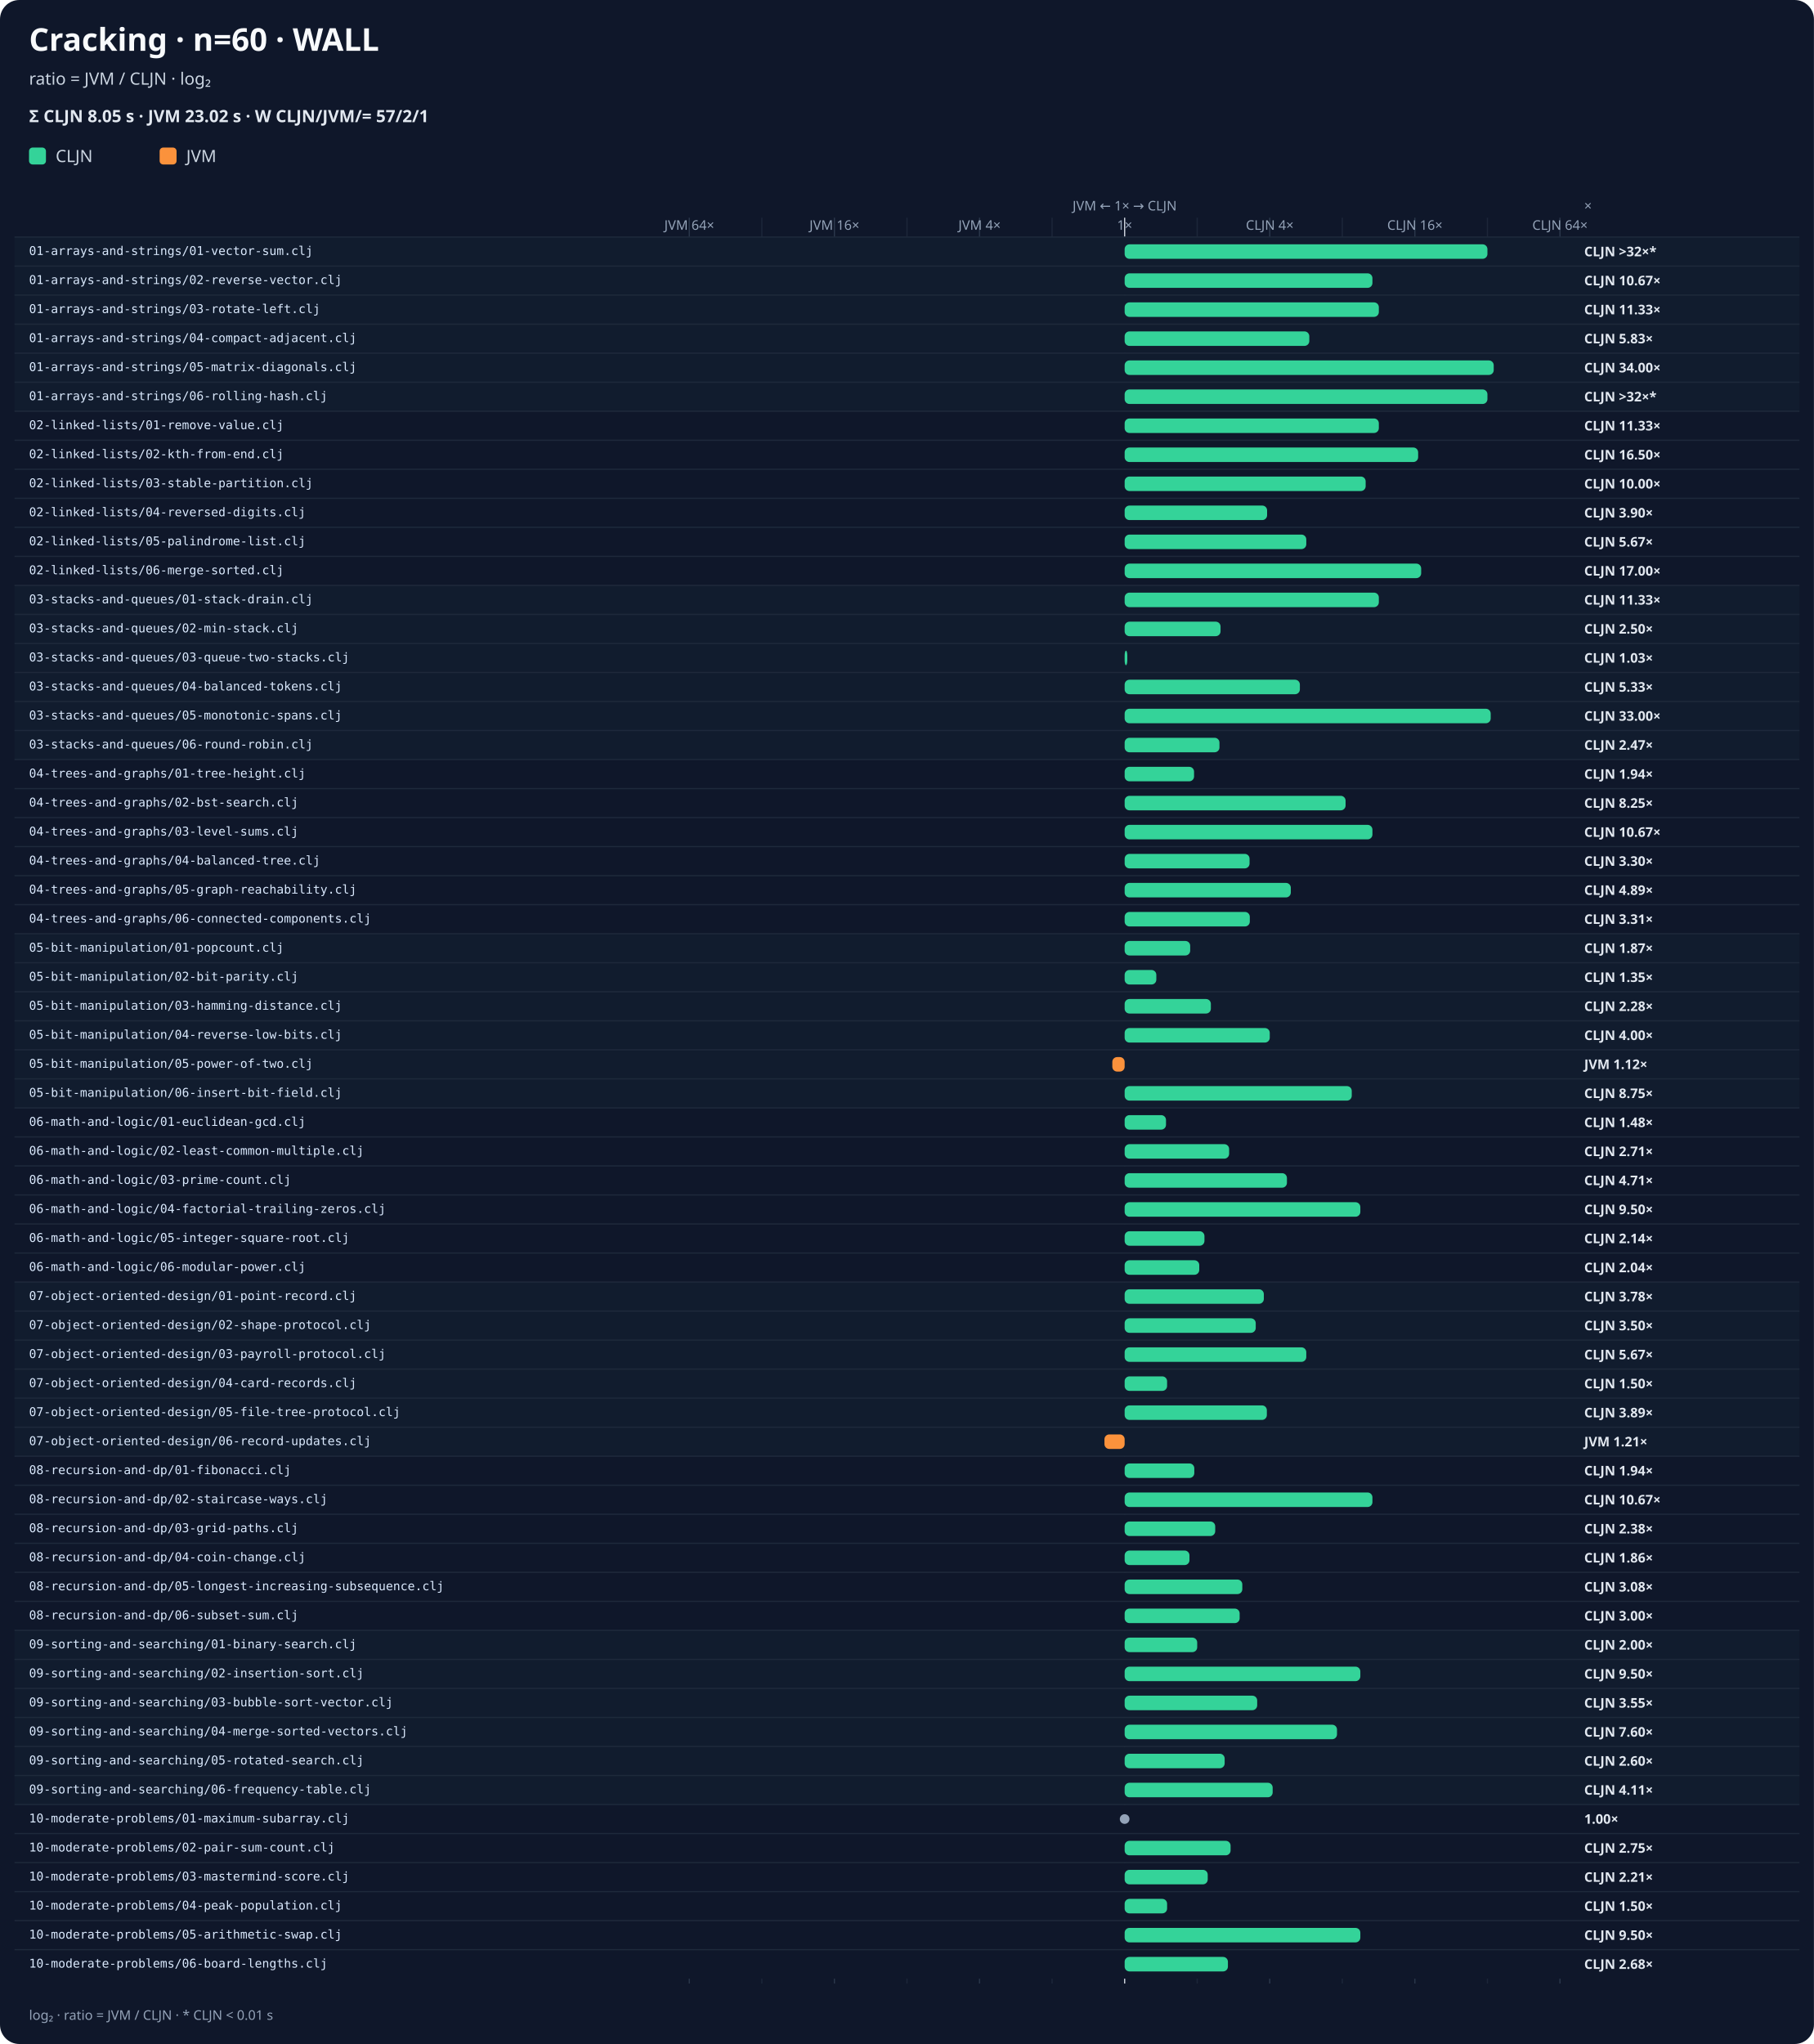
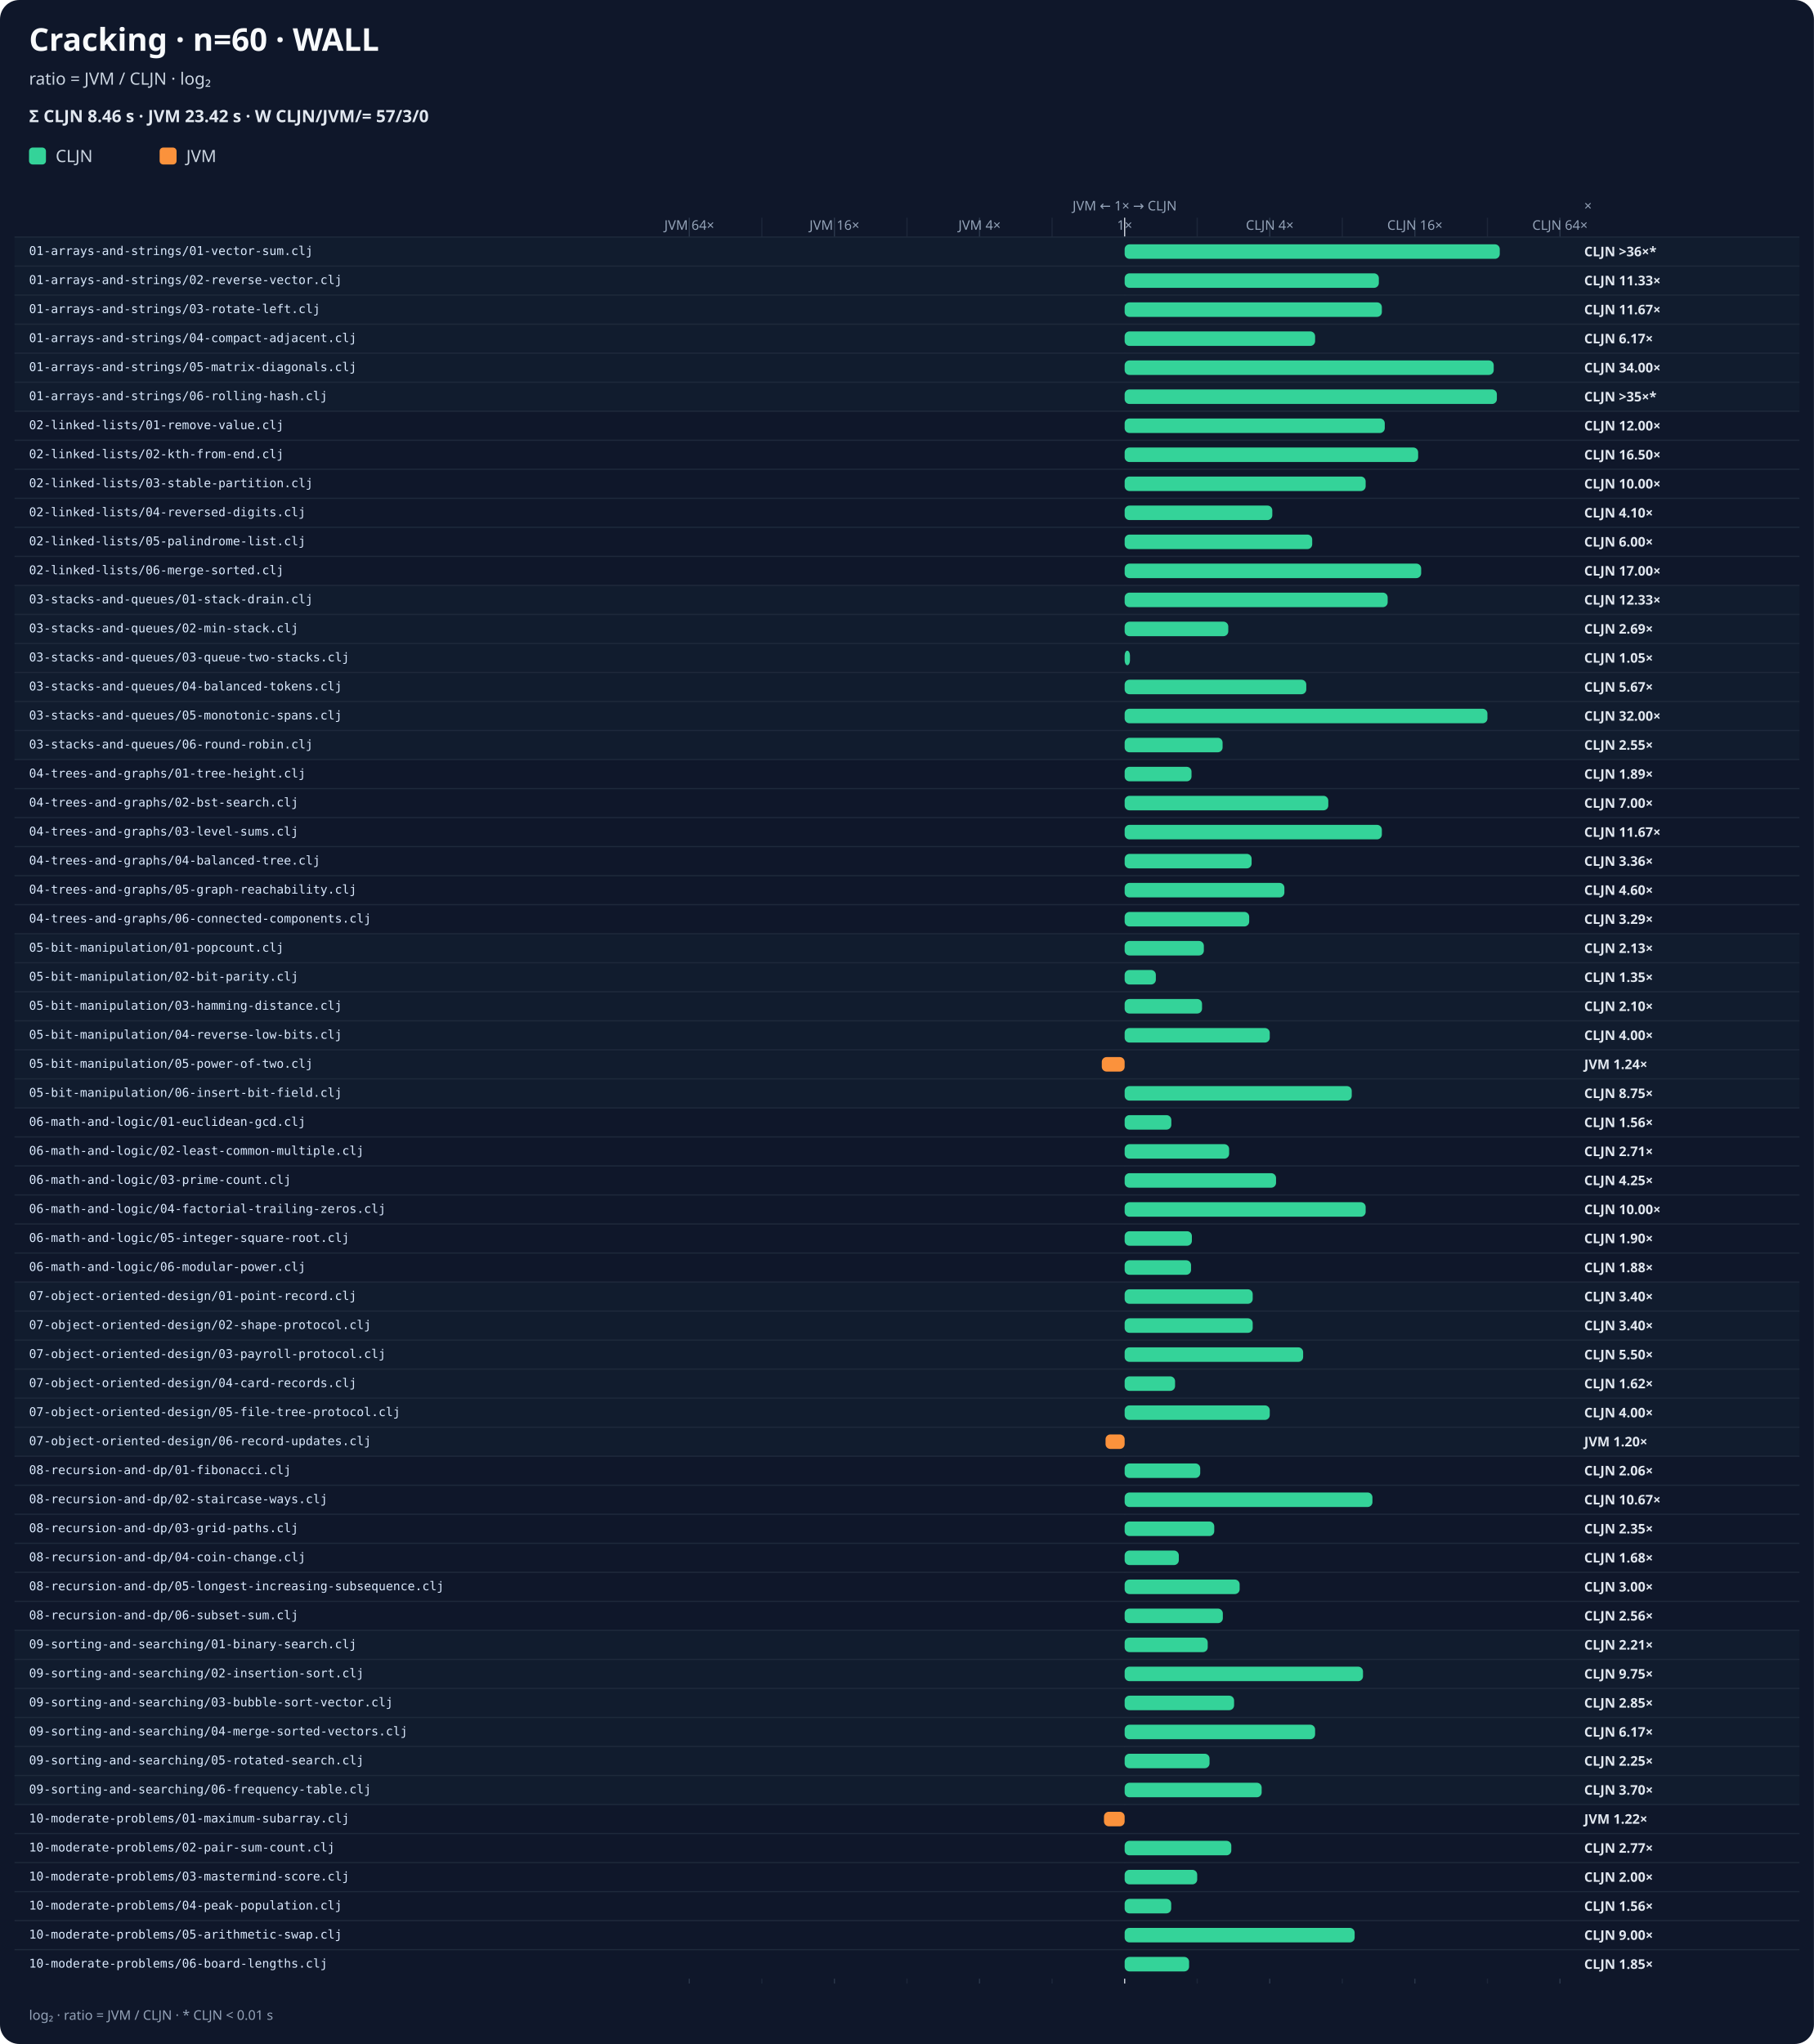
<svg xmlns="http://www.w3.org/2000/svg" width="1500" height="1690" viewBox="0 0 1500 1690" role="img" aria-labelledby="chart-title chart-desc">
  <style>
.title { fill: #f8fafc; font: 700 26px system-ui, sans-serif; }
.subtitle { fill: #cbd5e1; font: 14px system-ui, sans-serif; }
.summary { fill: #e2e8f0; font: 600 14px system-ui, sans-serif; }
.label { fill: #dbeafe; font: 10px ui-monospace, SFMono-Regular, Consolas, monospace; }
.value { fill: #e2e8f0; font: 600 11px system-ui, sans-serif; }
.axis { fill: #94a3b8; font: 11px system-ui, sans-serif; }
.footer { fill: #94a3b8; font: 11px system-ui, sans-serif; }
</style>
  <rect width="1500" height="1690" rx="16" fill="#0f172a" />
  <text x="24" y="42" class="title">Cracking · n=60 · WALL</text>
  <text x="24" y="70" class="subtitle">ratio = JVM / CLJN · log₂</text>
-   <text x="24" y="101" class="summary">Σ CLJN 8.05 s · JVM 23.02 s · W CLJN/JVM/= 57/2/1</text>
+   <text x="24" y="101" class="summary">Σ CLJN 8.46 s · JVM 23.42 s · W CLJN/JVM/= 57/3/0</text>
  <rect x="24" y="122" width="14" height="14" rx="3" fill="#34d399" />
  <text x="46" y="134" class="subtitle">CLJN</text>
  <rect x="132" y="122" width="14" height="14" rx="3" fill="#fb923c" />
  <text x="154" y="134" class="subtitle">JVM</text>
  <text x="930" y="174" class="axis" text-anchor="middle">JVM ← 1× → CLJN</text>
  <text x="1310" y="174" class="axis">×</text>
  <line x1="570.0" y1="180" x2="570.0" y2="1640" stroke="#334155" opacity="0.75" />
  <text x="570.0" y="190" class="axis" text-anchor="middle">JVM 64×</text>
  <line x1="630.0" y1="180" x2="630.0" y2="1640" stroke="#334155" opacity="0.35" />
  <line x1="690.0" y1="180" x2="690.0" y2="1640" stroke="#334155" opacity="0.75" />
  <text x="690.0" y="190" class="axis" text-anchor="middle">JVM 16×</text>
  <line x1="750.0" y1="180" x2="750.0" y2="1640" stroke="#334155" opacity="0.35" />
  <line x1="810.0" y1="180" x2="810.0" y2="1640" stroke="#334155" opacity="0.75" />
  <text x="810.0" y="190" class="axis" text-anchor="middle">JVM 4×</text>
  <line x1="870.0" y1="180" x2="870.0" y2="1640" stroke="#334155" opacity="0.35" />
  <line x1="930.0" y1="180" x2="930.0" y2="1640" stroke="#e2e8f0" opacity="0.90" />
  <text x="930.0" y="190" class="axis" text-anchor="middle">1×</text>
  <line x1="990.0" y1="180" x2="990.0" y2="1640" stroke="#334155" opacity="0.35" />
  <line x1="1050.0" y1="180" x2="1050.0" y2="1640" stroke="#334155" opacity="0.75" />
  <text x="1050.0" y="190" class="axis" text-anchor="middle">CLJN 4×</text>
  <line x1="1110.0" y1="180" x2="1110.0" y2="1640" stroke="#334155" opacity="0.35" />
  <line x1="1170.0" y1="180" x2="1170.0" y2="1640" stroke="#334155" opacity="0.75" />
  <text x="1170.0" y="190" class="axis" text-anchor="middle">CLJN 16×</text>
  <line x1="1230.0" y1="180" x2="1230.0" y2="1640" stroke="#334155" opacity="0.35" />
  <line x1="1290.0" y1="180" x2="1290.0" y2="1640" stroke="#334155" opacity="0.75" />
  <text x="1290.0" y="190" class="axis" text-anchor="middle">CLJN 64×</text>
  <rect x="12" y="196" width="1476" height="24" fill="#111c2e" />
  <line x1="12" y1="196" x2="1488" y2="196" stroke="#1e293b" />
  <text x="24" y="208.0" class="label" dominant-baseline="middle">01-arrays-and-strings/01-vector-sum.clj</text>
-   <rect x="930.0" y="202.0" width="300.0" height="12" rx="4" fill="#34d399" />
-   <text x="1310" y="208.0" class="value" dominant-baseline="middle">CLJN &gt;32×*</text>
+   <rect x="930.0" y="202.0" width="310.2" height="12" rx="4" fill="#34d399" />
+   <text x="1310" y="208.0" class="value" dominant-baseline="middle">CLJN &gt;36×*</text>
  <rect x="12" y="220" width="1476" height="24" fill="#111c2e" />
  <line x1="12" y1="220" x2="1488" y2="220" stroke="#1e293b" />
  <text x="24" y="232.0" class="label" dominant-baseline="middle">01-arrays-and-strings/02-reverse-vector.clj</text>
-   <rect x="930.0" y="226.0" width="204.9" height="12" rx="4" fill="#34d399" />
-   <text x="1310" y="232.0" class="value" dominant-baseline="middle">CLJN 10.67×</text>
+   <rect x="930.0" y="226.0" width="210.2" height="12" rx="4" fill="#34d399" />
+   <text x="1310" y="232.0" class="value" dominant-baseline="middle">CLJN 11.33×</text>
  <rect x="12" y="244" width="1476" height="24" fill="#111c2e" />
  <line x1="12" y1="244" x2="1488" y2="244" stroke="#1e293b" />
  <text x="24" y="256.0" class="label" dominant-baseline="middle">01-arrays-and-strings/03-rotate-left.clj</text>
-   <rect x="930.0" y="250.0" width="210.2" height="12" rx="4" fill="#34d399" />
-   <text x="1310" y="256.0" class="value" dominant-baseline="middle">CLJN 11.33×</text>
+   <rect x="930.0" y="250.0" width="212.7" height="12" rx="4" fill="#34d399" />
+   <text x="1310" y="256.0" class="value" dominant-baseline="middle">CLJN 11.67×</text>
  <rect x="12" y="268" width="1476" height="24" fill="#111c2e" />
  <line x1="12" y1="268" x2="1488" y2="268" stroke="#1e293b" />
  <text x="24" y="280.0" class="label" dominant-baseline="middle">01-arrays-and-strings/04-compact-adjacent.clj</text>
-   <rect x="930.0" y="274.0" width="152.7" height="12" rx="4" fill="#34d399" />
-   <text x="1310" y="280.0" class="value" dominant-baseline="middle">CLJN 5.83×</text>
+   <rect x="930.0" y="274.0" width="157.5" height="12" rx="4" fill="#34d399" />
+   <text x="1310" y="280.0" class="value" dominant-baseline="middle">CLJN 6.17×</text>
  <rect x="12" y="292" width="1476" height="24" fill="#111c2e" />
  <line x1="12" y1="292" x2="1488" y2="292" stroke="#1e293b" />
  <text x="24" y="304.0" class="label" dominant-baseline="middle">01-arrays-and-strings/05-matrix-diagonals.clj</text>
  <rect x="930.0" y="298.0" width="305.2" height="12" rx="4" fill="#34d399" />
  <text x="1310" y="304.0" class="value" dominant-baseline="middle">CLJN 34.00×</text>
  <rect x="12" y="316" width="1476" height="24" fill="#111c2e" />
  <line x1="12" y1="316" x2="1488" y2="316" stroke="#1e293b" />
  <text x="24" y="328.0" class="label" dominant-baseline="middle">01-arrays-and-strings/06-rolling-hash.clj</text>
-   <rect x="930.0" y="322.0" width="300.0" height="12" rx="4" fill="#34d399" />
-   <text x="1310" y="328.0" class="value" dominant-baseline="middle">CLJN &gt;32×*</text>
+   <rect x="930.0" y="322.0" width="307.8" height="12" rx="4" fill="#34d399" />
+   <text x="1310" y="328.0" class="value" dominant-baseline="middle">CLJN &gt;35×*</text>
  <rect x="12" y="340" width="1476" height="24" fill="#0f172a" />
  <line x1="12" y1="340" x2="1488" y2="340" stroke="#1e293b" />
  <text x="24" y="352.0" class="label" dominant-baseline="middle">02-linked-lists/01-remove-value.clj</text>
-   <rect x="930.0" y="346.0" width="210.2" height="12" rx="4" fill="#34d399" />
-   <text x="1310" y="352.0" class="value" dominant-baseline="middle">CLJN 11.33×</text>
+   <rect x="930.0" y="346.0" width="215.1" height="12" rx="4" fill="#34d399" />
+   <text x="1310" y="352.0" class="value" dominant-baseline="middle">CLJN 12.00×</text>
  <rect x="12" y="364" width="1476" height="24" fill="#0f172a" />
  <line x1="12" y1="364" x2="1488" y2="364" stroke="#1e293b" />
  <text x="24" y="376.0" class="label" dominant-baseline="middle">02-linked-lists/02-kth-from-end.clj</text>
  <rect x="930.0" y="370.0" width="242.7" height="12" rx="4" fill="#34d399" />
  <text x="1310" y="376.0" class="value" dominant-baseline="middle">CLJN 16.50×</text>
  <rect x="12" y="388" width="1476" height="24" fill="#0f172a" />
  <line x1="12" y1="388" x2="1488" y2="388" stroke="#1e293b" />
  <text x="24" y="400.0" class="label" dominant-baseline="middle">02-linked-lists/03-stable-partition.clj</text>
  <rect x="930.0" y="394.0" width="199.3" height="12" rx="4" fill="#34d399" />
  <text x="1310" y="400.0" class="value" dominant-baseline="middle">CLJN 10.00×</text>
  <rect x="12" y="412" width="1476" height="24" fill="#0f172a" />
  <line x1="12" y1="412" x2="1488" y2="412" stroke="#1e293b" />
  <text x="24" y="424.0" class="label" dominant-baseline="middle">02-linked-lists/04-reversed-digits.clj</text>
-   <rect x="930.0" y="418.0" width="117.8" height="12" rx="4" fill="#34d399" />
-   <text x="1310" y="424.0" class="value" dominant-baseline="middle">CLJN 3.90×</text>
+   <rect x="930.0" y="418.0" width="122.1" height="12" rx="4" fill="#34d399" />
+   <text x="1310" y="424.0" class="value" dominant-baseline="middle">CLJN 4.10×</text>
  <rect x="12" y="436" width="1476" height="24" fill="#0f172a" />
  <line x1="12" y1="436" x2="1488" y2="436" stroke="#1e293b" />
  <text x="24" y="448.0" class="label" dominant-baseline="middle">02-linked-lists/05-palindrome-list.clj</text>
-   <rect x="930.0" y="442.0" width="150.2" height="12" rx="4" fill="#34d399" />
-   <text x="1310" y="448.0" class="value" dominant-baseline="middle">CLJN 5.67×</text>
+   <rect x="930.0" y="442.0" width="155.1" height="12" rx="4" fill="#34d399" />
+   <text x="1310" y="448.0" class="value" dominant-baseline="middle">CLJN 6.00×</text>
  <rect x="12" y="460" width="1476" height="24" fill="#0f172a" />
  <line x1="12" y1="460" x2="1488" y2="460" stroke="#1e293b" />
  <text x="24" y="472.0" class="label" dominant-baseline="middle">02-linked-lists/06-merge-sorted.clj</text>
  <rect x="930.0" y="466.0" width="245.2" height="12" rx="4" fill="#34d399" />
  <text x="1310" y="472.0" class="value" dominant-baseline="middle">CLJN 17.00×</text>
  <rect x="12" y="484" width="1476" height="24" fill="#111c2e" />
  <line x1="12" y1="484" x2="1488" y2="484" stroke="#1e293b" />
  <text x="24" y="496.0" class="label" dominant-baseline="middle">03-stacks-and-queues/01-stack-drain.clj</text>
-   <rect x="930.0" y="490.0" width="210.2" height="12" rx="4" fill="#34d399" />
-   <text x="1310" y="496.0" class="value" dominant-baseline="middle">CLJN 11.33×</text>
+   <rect x="930.0" y="490.0" width="217.5" height="12" rx="4" fill="#34d399" />
+   <text x="1310" y="496.0" class="value" dominant-baseline="middle">CLJN 12.33×</text>
  <rect x="12" y="508" width="1476" height="24" fill="#111c2e" />
  <line x1="12" y1="508" x2="1488" y2="508" stroke="#1e293b" />
  <text x="24" y="520.0" class="label" dominant-baseline="middle">03-stacks-and-queues/02-min-stack.clj</text>
-   <rect x="930.0" y="514.0" width="79.3" height="12" rx="4" fill="#34d399" />
-   <text x="1310" y="520.0" class="value" dominant-baseline="middle">CLJN 2.50×</text>
+   <rect x="930.0" y="514.0" width="85.7" height="12" rx="4" fill="#34d399" />
+   <text x="1310" y="520.0" class="value" dominant-baseline="middle">CLJN 2.69×</text>
  <rect x="12" y="532" width="1476" height="24" fill="#111c2e" />
  <line x1="12" y1="532" x2="1488" y2="532" stroke="#1e293b" />
  <text x="24" y="544.0" class="label" dominant-baseline="middle">03-stacks-and-queues/03-queue-two-stacks.clj</text>
-   <rect x="930.0" y="538.0" width="2.2" height="12" rx="4" fill="#34d399" />
-   <text x="1310" y="544.0" class="value" dominant-baseline="middle">CLJN 1.03×</text>
+   <rect x="930.0" y="538.0" width="4.4" height="12" rx="4" fill="#34d399" />
+   <text x="1310" y="544.0" class="value" dominant-baseline="middle">CLJN 1.05×</text>
  <rect x="12" y="556" width="1476" height="24" fill="#111c2e" />
  <line x1="12" y1="556" x2="1488" y2="556" stroke="#1e293b" />
  <text x="24" y="568.0" class="label" dominant-baseline="middle">03-stacks-and-queues/04-balanced-tokens.clj</text>
-   <rect x="930.0" y="562.0" width="144.9" height="12" rx="4" fill="#34d399" />
-   <text x="1310" y="568.0" class="value" dominant-baseline="middle">CLJN 5.33×</text>
+   <rect x="930.0" y="562.0" width="150.2" height="12" rx="4" fill="#34d399" />
+   <text x="1310" y="568.0" class="value" dominant-baseline="middle">CLJN 5.67×</text>
  <rect x="12" y="580" width="1476" height="24" fill="#111c2e" />
  <line x1="12" y1="580" x2="1488" y2="580" stroke="#1e293b" />
  <text x="24" y="592.0" class="label" dominant-baseline="middle">03-stacks-and-queues/05-monotonic-spans.clj</text>
-   <rect x="930.0" y="586.0" width="302.7" height="12" rx="4" fill="#34d399" />
-   <text x="1310" y="592.0" class="value" dominant-baseline="middle">CLJN 33.00×</text>
+   <rect x="930.0" y="586.0" width="300.0" height="12" rx="4" fill="#34d399" />
+   <text x="1310" y="592.0" class="value" dominant-baseline="middle">CLJN 32.00×</text>
  <rect x="12" y="604" width="1476" height="24" fill="#111c2e" />
  <line x1="12" y1="604" x2="1488" y2="604" stroke="#1e293b" />
  <text x="24" y="616.0" class="label" dominant-baseline="middle">03-stacks-and-queues/06-round-robin.clj</text>
-   <rect x="930.0" y="610.0" width="78.4" height="12" rx="4" fill="#34d399" />
-   <text x="1310" y="616.0" class="value" dominant-baseline="middle">CLJN 2.47×</text>
+   <rect x="930.0" y="610.0" width="81.0" height="12" rx="4" fill="#34d399" />
+   <text x="1310" y="616.0" class="value" dominant-baseline="middle">CLJN 2.55×</text>
  <rect x="12" y="628" width="1476" height="24" fill="#0f172a" />
  <line x1="12" y1="628" x2="1488" y2="628" stroke="#1e293b" />
  <text x="24" y="640.0" class="label" dominant-baseline="middle">04-trees-and-graphs/01-tree-height.clj</text>
-   <rect x="930.0" y="634.0" width="57.4" height="12" rx="4" fill="#34d399" />
-   <text x="1310" y="640.0" class="value" dominant-baseline="middle">CLJN 1.94×</text>
+   <rect x="930.0" y="634.0" width="55.3" height="12" rx="4" fill="#34d399" />
+   <text x="1310" y="640.0" class="value" dominant-baseline="middle">CLJN 1.89×</text>
  <rect x="12" y="652" width="1476" height="24" fill="#0f172a" />
  <line x1="12" y1="652" x2="1488" y2="652" stroke="#1e293b" />
  <text x="24" y="664.0" class="label" dominant-baseline="middle">04-trees-and-graphs/02-bst-search.clj</text>
-   <rect x="930.0" y="658.0" width="182.7" height="12" rx="4" fill="#34d399" />
-   <text x="1310" y="664.0" class="value" dominant-baseline="middle">CLJN 8.25×</text>
+   <rect x="930.0" y="658.0" width="168.4" height="12" rx="4" fill="#34d399" />
+   <text x="1310" y="664.0" class="value" dominant-baseline="middle">CLJN 7.00×</text>
  <rect x="12" y="676" width="1476" height="24" fill="#0f172a" />
  <line x1="12" y1="676" x2="1488" y2="676" stroke="#1e293b" />
  <text x="24" y="688.0" class="label" dominant-baseline="middle">04-trees-and-graphs/03-level-sums.clj</text>
-   <rect x="930.0" y="682.0" width="204.9" height="12" rx="4" fill="#34d399" />
-   <text x="1310" y="688.0" class="value" dominant-baseline="middle">CLJN 10.67×</text>
+   <rect x="930.0" y="682.0" width="212.7" height="12" rx="4" fill="#34d399" />
+   <text x="1310" y="688.0" class="value" dominant-baseline="middle">CLJN 11.67×</text>
  <rect x="12" y="700" width="1476" height="24" fill="#0f172a" />
  <line x1="12" y1="700" x2="1488" y2="700" stroke="#1e293b" />
  <text x="24" y="712.0" class="label" dominant-baseline="middle">04-trees-and-graphs/04-balanced-tree.clj</text>
-   <rect x="930.0" y="706.0" width="103.3" height="12" rx="4" fill="#34d399" />
-   <text x="1310" y="712.0" class="value" dominant-baseline="middle">CLJN 3.30×</text>
+   <rect x="930.0" y="706.0" width="105.0" height="12" rx="4" fill="#34d399" />
+   <text x="1310" y="712.0" class="value" dominant-baseline="middle">CLJN 3.36×</text>
  <rect x="12" y="724" width="1476" height="24" fill="#0f172a" />
  <line x1="12" y1="724" x2="1488" y2="724" stroke="#1e293b" />
  <text x="24" y="736.0" class="label" dominant-baseline="middle">04-trees-and-graphs/05-graph-reachability.clj</text>
-   <rect x="930.0" y="730.0" width="137.4" height="12" rx="4" fill="#34d399" />
-   <text x="1310" y="736.0" class="value" dominant-baseline="middle">CLJN 4.89×</text>
+   <rect x="930.0" y="730.0" width="132.1" height="12" rx="4" fill="#34d399" />
+   <text x="1310" y="736.0" class="value" dominant-baseline="middle">CLJN 4.60×</text>
  <rect x="12" y="748" width="1476" height="24" fill="#0f172a" />
  <line x1="12" y1="748" x2="1488" y2="748" stroke="#1e293b" />
  <text x="24" y="760.0" class="label" dominant-baseline="middle">04-trees-and-graphs/06-connected-components.clj</text>
-   <rect x="930.0" y="754.0" width="103.5" height="12" rx="4" fill="#34d399" />
-   <text x="1310" y="760.0" class="value" dominant-baseline="middle">CLJN 3.31×</text>
+   <rect x="930.0" y="754.0" width="103.0" height="12" rx="4" fill="#34d399" />
+   <text x="1310" y="760.0" class="value" dominant-baseline="middle">CLJN 3.29×</text>
  <rect x="12" y="772" width="1476" height="24" fill="#111c2e" />
  <line x1="12" y1="772" x2="1488" y2="772" stroke="#1e293b" />
  <text x="24" y="784.0" class="label" dominant-baseline="middle">05-bit-manipulation/01-popcount.clj</text>
-   <rect x="930.0" y="778.0" width="54.2" height="12" rx="4" fill="#34d399" />
-   <text x="1310" y="784.0" class="value" dominant-baseline="middle">CLJN 1.87×</text>
+   <rect x="930.0" y="778.0" width="65.5" height="12" rx="4" fill="#34d399" />
+   <text x="1310" y="784.0" class="value" dominant-baseline="middle">CLJN 2.13×</text>
  <rect x="12" y="796" width="1476" height="24" fill="#111c2e" />
  <line x1="12" y1="796" x2="1488" y2="796" stroke="#1e293b" />
  <text x="24" y="808.0" class="label" dominant-baseline="middle">05-bit-manipulation/02-bit-parity.clj</text>
-   <rect x="930.0" y="802.0" width="26.2" height="12" rx="4" fill="#34d399" />
+   <rect x="930.0" y="802.0" width="25.8" height="12" rx="4" fill="#34d399" />
  <text x="1310" y="808.0" class="value" dominant-baseline="middle">CLJN 1.35×</text>
  <rect x="12" y="820" width="1476" height="24" fill="#111c2e" />
  <line x1="12" y1="820" x2="1488" y2="820" stroke="#1e293b" />
  <text x="24" y="832.0" class="label" dominant-baseline="middle">05-bit-manipulation/03-hamming-distance.clj</text>
-   <rect x="930.0" y="826.0" width="71.3" height="12" rx="4" fill="#34d399" />
-   <text x="1310" y="832.0" class="value" dominant-baseline="middle">CLJN 2.28×</text>
+   <rect x="930.0" y="826.0" width="64.0" height="12" rx="4" fill="#34d399" />
+   <text x="1310" y="832.0" class="value" dominant-baseline="middle">CLJN 2.10×</text>
  <rect x="12" y="844" width="1476" height="24" fill="#111c2e" />
  <line x1="12" y1="844" x2="1488" y2="844" stroke="#1e293b" />
  <text x="24" y="856.0" class="label" dominant-baseline="middle">05-bit-manipulation/04-reverse-low-bits.clj</text>
  <rect x="930.0" y="850.0" width="120.0" height="12" rx="4" fill="#34d399" />
  <text x="1310" y="856.0" class="value" dominant-baseline="middle">CLJN 4.00×</text>
  <rect x="12" y="868" width="1476" height="24" fill="#111c2e" />
  <line x1="12" y1="868" x2="1488" y2="868" stroke="#1e293b" />
  <text x="24" y="880.0" class="label" dominant-baseline="middle">05-bit-manipulation/05-power-of-two.clj</text>
-   <rect x="919.8" y="874.0" width="10.2" height="12" rx="4" fill="#fb923c" />
-   <text x="1310" y="880.0" class="value" dominant-baseline="middle">JVM 1.12×</text>
+   <rect x="911.1" y="874.0" width="18.9" height="12" rx="4" fill="#fb923c" />
+   <text x="1310" y="880.0" class="value" dominant-baseline="middle">JVM 1.24×</text>
  <rect x="12" y="892" width="1476" height="24" fill="#111c2e" />
  <line x1="12" y1="892" x2="1488" y2="892" stroke="#1e293b" />
  <text x="24" y="904.0" class="label" dominant-baseline="middle">05-bit-manipulation/06-insert-bit-field.clj</text>
  <rect x="930.0" y="898.0" width="187.8" height="12" rx="4" fill="#34d399" />
  <text x="1310" y="904.0" class="value" dominant-baseline="middle">CLJN 8.75×</text>
  <rect x="12" y="916" width="1476" height="24" fill="#0f172a" />
  <line x1="12" y1="916" x2="1488" y2="916" stroke="#1e293b" />
  <text x="24" y="928.0" class="label" dominant-baseline="middle">06-math-and-logic/01-euclidean-gcd.clj</text>
-   <rect x="930.0" y="922.0" width="34.2" height="12" rx="4" fill="#34d399" />
-   <text x="1310" y="928.0" class="value" dominant-baseline="middle">CLJN 1.48×</text>
+   <rect x="930.0" y="922.0" width="38.6" height="12" rx="4" fill="#34d399" />
+   <text x="1310" y="928.0" class="value" dominant-baseline="middle">CLJN 1.56×</text>
  <rect x="12" y="940" width="1476" height="24" fill="#0f172a" />
  <line x1="12" y1="940" x2="1488" y2="940" stroke="#1e293b" />
  <text x="24" y="952.0" class="label" dominant-baseline="middle">06-math-and-logic/02-least-common-multiple.clj</text>
  <rect x="930.0" y="946.0" width="86.4" height="12" rx="4" fill="#34d399" />
  <text x="1310" y="952.0" class="value" dominant-baseline="middle">CLJN 2.71×</text>
  <rect x="12" y="964" width="1476" height="24" fill="#0f172a" />
  <line x1="12" y1="964" x2="1488" y2="964" stroke="#1e293b" />
  <text x="24" y="976.0" class="label" dominant-baseline="middle">06-math-and-logic/03-prime-count.clj</text>
-   <rect x="930.0" y="970.0" width="134.2" height="12" rx="4" fill="#34d399" />
-   <text x="1310" y="976.0" class="value" dominant-baseline="middle">CLJN 4.71×</text>
+   <rect x="930.0" y="970.0" width="125.2" height="12" rx="4" fill="#34d399" />
+   <text x="1310" y="976.0" class="value" dominant-baseline="middle">CLJN 4.25×</text>
  <rect x="12" y="988" width="1476" height="24" fill="#0f172a" />
  <line x1="12" y1="988" x2="1488" y2="988" stroke="#1e293b" />
  <text x="24" y="1000.0" class="label" dominant-baseline="middle">06-math-and-logic/04-factorial-trailing-zeros.clj</text>
-   <rect x="930.0" y="994.0" width="194.9" height="12" rx="4" fill="#34d399" />
-   <text x="1310" y="1000.0" class="value" dominant-baseline="middle">CLJN 9.50×</text>
+   <rect x="930.0" y="994.0" width="199.3" height="12" rx="4" fill="#34d399" />
+   <text x="1310" y="1000.0" class="value" dominant-baseline="middle">CLJN 10.00×</text>
  <rect x="12" y="1012" width="1476" height="24" fill="#0f172a" />
  <line x1="12" y1="1012" x2="1488" y2="1012" stroke="#1e293b" />
  <text x="24" y="1024.0" class="label" dominant-baseline="middle">06-math-and-logic/05-integer-square-root.clj</text>
-   <rect x="930.0" y="1018.0" width="66.0" height="12" rx="4" fill="#34d399" />
-   <text x="1310" y="1024.0" class="value" dominant-baseline="middle">CLJN 2.14×</text>
+   <rect x="930.0" y="1018.0" width="55.6" height="12" rx="4" fill="#34d399" />
+   <text x="1310" y="1024.0" class="value" dominant-baseline="middle">CLJN 1.90×</text>
  <rect x="12" y="1036" width="1476" height="24" fill="#0f172a" />
  <line x1="12" y1="1036" x2="1488" y2="1036" stroke="#1e293b" />
  <text x="24" y="1048.0" class="label" dominant-baseline="middle">06-math-and-logic/06-modular-power.clj</text>
-   <rect x="930.0" y="1042.0" width="61.7" height="12" rx="4" fill="#34d399" />
-   <text x="1310" y="1048.0" class="value" dominant-baseline="middle">CLJN 2.04×</text>
+   <rect x="930.0" y="1042.0" width="54.9" height="12" rx="4" fill="#34d399" />
+   <text x="1310" y="1048.0" class="value" dominant-baseline="middle">CLJN 1.88×</text>
  <rect x="12" y="1060" width="1476" height="24" fill="#111c2e" />
  <line x1="12" y1="1060" x2="1488" y2="1060" stroke="#1e293b" />
  <text x="24" y="1072.0" class="label" dominant-baseline="middle">07-object-oriented-design/01-point-record.clj</text>
-   <rect x="930.0" y="1066.0" width="115.1" height="12" rx="4" fill="#34d399" />
-   <text x="1310" y="1072.0" class="value" dominant-baseline="middle">CLJN 3.78×</text>
+   <rect x="930.0" y="1066.0" width="105.9" height="12" rx="4" fill="#34d399" />
+   <text x="1310" y="1072.0" class="value" dominant-baseline="middle">CLJN 3.40×</text>
  <rect x="12" y="1084" width="1476" height="24" fill="#111c2e" />
  <line x1="12" y1="1084" x2="1488" y2="1084" stroke="#1e293b" />
  <text x="24" y="1096.0" class="label" dominant-baseline="middle">07-object-oriented-design/02-shape-protocol.clj</text>
-   <rect x="930.0" y="1090.0" width="108.4" height="12" rx="4" fill="#34d399" />
-   <text x="1310" y="1096.0" class="value" dominant-baseline="middle">CLJN 3.50×</text>
+   <rect x="930.0" y="1090.0" width="105.9" height="12" rx="4" fill="#34d399" />
+   <text x="1310" y="1096.0" class="value" dominant-baseline="middle">CLJN 3.40×</text>
  <rect x="12" y="1108" width="1476" height="24" fill="#111c2e" />
  <line x1="12" y1="1108" x2="1488" y2="1108" stroke="#1e293b" />
  <text x="24" y="1120.0" class="label" dominant-baseline="middle">07-object-oriented-design/03-payroll-protocol.clj</text>
-   <rect x="930.0" y="1114.0" width="150.2" height="12" rx="4" fill="#34d399" />
-   <text x="1310" y="1120.0" class="value" dominant-baseline="middle">CLJN 5.67×</text>
+   <rect x="930.0" y="1114.0" width="147.6" height="12" rx="4" fill="#34d399" />
+   <text x="1310" y="1120.0" class="value" dominant-baseline="middle">CLJN 5.50×</text>
  <rect x="12" y="1132" width="1476" height="24" fill="#111c2e" />
  <line x1="12" y1="1132" x2="1488" y2="1132" stroke="#1e293b" />
  <text x="24" y="1144.0" class="label" dominant-baseline="middle">07-object-oriented-design/04-card-records.clj</text>
-   <rect x="930.0" y="1138.0" width="35.1" height="12" rx="4" fill="#34d399" />
-   <text x="1310" y="1144.0" class="value" dominant-baseline="middle">CLJN 1.50×</text>
+   <rect x="930.0" y="1138.0" width="41.7" height="12" rx="4" fill="#34d399" />
+   <text x="1310" y="1144.0" class="value" dominant-baseline="middle">CLJN 1.62×</text>
  <rect x="12" y="1156" width="1476" height="24" fill="#111c2e" />
  <line x1="12" y1="1156" x2="1488" y2="1156" stroke="#1e293b" />
  <text x="24" y="1168.0" class="label" dominant-baseline="middle">07-object-oriented-design/05-file-tree-protocol.clj</text>
-   <rect x="930.0" y="1162.0" width="117.6" height="12" rx="4" fill="#34d399" />
-   <text x="1310" y="1168.0" class="value" dominant-baseline="middle">CLJN 3.89×</text>
+   <rect x="930.0" y="1162.0" width="120.0" height="12" rx="4" fill="#34d399" />
+   <text x="1310" y="1168.0" class="value" dominant-baseline="middle">CLJN 4.00×</text>
  <rect x="12" y="1180" width="1476" height="24" fill="#111c2e" />
  <line x1="12" y1="1180" x2="1488" y2="1180" stroke="#1e293b" />
  <text x="24" y="1192.0" class="label" dominant-baseline="middle">07-object-oriented-design/06-record-updates.clj</text>
-   <rect x="913.3" y="1186.0" width="16.7" height="12" rx="4" fill="#fb923c" />
-   <text x="1310" y="1192.0" class="value" dominant-baseline="middle">JVM 1.21×</text>
+   <rect x="914.2" y="1186.0" width="15.8" height="12" rx="4" fill="#fb923c" />
+   <text x="1310" y="1192.0" class="value" dominant-baseline="middle">JVM 1.20×</text>
  <rect x="12" y="1204" width="1476" height="24" fill="#0f172a" />
  <line x1="12" y1="1204" x2="1488" y2="1204" stroke="#1e293b" />
  <text x="24" y="1216.0" class="label" dominant-baseline="middle">08-recursion-and-dp/01-fibonacci.clj</text>
-   <rect x="930.0" y="1210.0" width="57.6" height="12" rx="4" fill="#34d399" />
-   <text x="1310" y="1216.0" class="value" dominant-baseline="middle">CLJN 1.94×</text>
+   <rect x="930.0" y="1210.0" width="62.5" height="12" rx="4" fill="#34d399" />
+   <text x="1310" y="1216.0" class="value" dominant-baseline="middle">CLJN 2.06×</text>
  <rect x="12" y="1228" width="1476" height="24" fill="#0f172a" />
  <line x1="12" y1="1228" x2="1488" y2="1228" stroke="#1e293b" />
  <text x="24" y="1240.0" class="label" dominant-baseline="middle">08-recursion-and-dp/02-staircase-ways.clj</text>
  <rect x="930.0" y="1234.0" width="204.9" height="12" rx="4" fill="#34d399" />
  <text x="1310" y="1240.0" class="value" dominant-baseline="middle">CLJN 10.67×</text>
  <rect x="12" y="1252" width="1476" height="24" fill="#0f172a" />
  <line x1="12" y1="1252" x2="1488" y2="1252" stroke="#1e293b" />
  <text x="24" y="1264.0" class="label" dominant-baseline="middle">08-recursion-and-dp/03-grid-paths.clj</text>
-   <rect x="930.0" y="1258.0" width="74.9" height="12" rx="4" fill="#34d399" />
-   <text x="1310" y="1264.0" class="value" dominant-baseline="middle">CLJN 2.38×</text>
+   <rect x="930.0" y="1258.0" width="74.1" height="12" rx="4" fill="#34d399" />
+   <text x="1310" y="1264.0" class="value" dominant-baseline="middle">CLJN 2.35×</text>
  <rect x="12" y="1276" width="1476" height="24" fill="#0f172a" />
  <line x1="12" y1="1276" x2="1488" y2="1276" stroke="#1e293b" />
  <text x="24" y="1288.0" class="label" dominant-baseline="middle">08-recursion-and-dp/04-coin-change.clj</text>
-   <rect x="930.0" y="1282.0" width="53.6" height="12" rx="4" fill="#34d399" />
-   <text x="1310" y="1288.0" class="value" dominant-baseline="middle">CLJN 1.86×</text>
+   <rect x="930.0" y="1282.0" width="44.8" height="12" rx="4" fill="#34d399" />
+   <text x="1310" y="1288.0" class="value" dominant-baseline="middle">CLJN 1.68×</text>
  <rect x="12" y="1300" width="1476" height="24" fill="#0f172a" />
  <line x1="12" y1="1300" x2="1488" y2="1300" stroke="#1e293b" />
  <text x="24" y="1312.0" class="label" dominant-baseline="middle">08-recursion-and-dp/05-longest-increasing-subsequence.clj</text>
-   <rect x="930.0" y="1306.0" width="97.3" height="12" rx="4" fill="#34d399" />
-   <text x="1310" y="1312.0" class="value" dominant-baseline="middle">CLJN 3.08×</text>
+   <rect x="930.0" y="1306.0" width="95.1" height="12" rx="4" fill="#34d399" />
+   <text x="1310" y="1312.0" class="value" dominant-baseline="middle">CLJN 3.00×</text>
  <rect x="12" y="1324" width="1476" height="24" fill="#0f172a" />
  <line x1="12" y1="1324" x2="1488" y2="1324" stroke="#1e293b" />
  <text x="24" y="1336.0" class="label" dominant-baseline="middle">08-recursion-and-dp/06-subset-sum.clj</text>
-   <rect x="930.0" y="1330.0" width="95.1" height="12" rx="4" fill="#34d399" />
-   <text x="1310" y="1336.0" class="value" dominant-baseline="middle">CLJN 3.00×</text>
+   <rect x="930.0" y="1330.0" width="81.2" height="12" rx="4" fill="#34d399" />
+   <text x="1310" y="1336.0" class="value" dominant-baseline="middle">CLJN 2.56×</text>
  <rect x="12" y="1348" width="1476" height="24" fill="#111c2e" />
  <line x1="12" y1="1348" x2="1488" y2="1348" stroke="#1e293b" />
  <text x="24" y="1360.0" class="label" dominant-baseline="middle">09-sorting-and-searching/01-binary-search.clj</text>
-   <rect x="930.0" y="1354.0" width="60.0" height="12" rx="4" fill="#34d399" />
-   <text x="1310" y="1360.0" class="value" dominant-baseline="middle">CLJN 2.00×</text>
+   <rect x="930.0" y="1354.0" width="68.7" height="12" rx="4" fill="#34d399" />
+   <text x="1310" y="1360.0" class="value" dominant-baseline="middle">CLJN 2.21×</text>
  <rect x="12" y="1372" width="1476" height="24" fill="#111c2e" />
  <line x1="12" y1="1372" x2="1488" y2="1372" stroke="#1e293b" />
  <text x="24" y="1384.0" class="label" dominant-baseline="middle">09-sorting-and-searching/02-insertion-sort.clj</text>
-   <rect x="930.0" y="1378.0" width="194.9" height="12" rx="4" fill="#34d399" />
-   <text x="1310" y="1384.0" class="value" dominant-baseline="middle">CLJN 9.50×</text>
+   <rect x="930.0" y="1378.0" width="197.1" height="12" rx="4" fill="#34d399" />
+   <text x="1310" y="1384.0" class="value" dominant-baseline="middle">CLJN 9.75×</text>
  <rect x="12" y="1396" width="1476" height="24" fill="#111c2e" />
  <line x1="12" y1="1396" x2="1488" y2="1396" stroke="#1e293b" />
  <text x="24" y="1408.0" class="label" dominant-baseline="middle">09-sorting-and-searching/03-bubble-sort-vector.clj</text>
-   <rect x="930.0" y="1402.0" width="109.6" height="12" rx="4" fill="#34d399" />
-   <text x="1310" y="1408.0" class="value" dominant-baseline="middle">CLJN 3.55×</text>
+   <rect x="930.0" y="1402.0" width="90.5" height="12" rx="4" fill="#34d399" />
+   <text x="1310" y="1408.0" class="value" dominant-baseline="middle">CLJN 2.85×</text>
  <rect x="12" y="1420" width="1476" height="24" fill="#111c2e" />
  <line x1="12" y1="1420" x2="1488" y2="1420" stroke="#1e293b" />
  <text x="24" y="1432.0" class="label" dominant-baseline="middle">09-sorting-and-searching/04-merge-sorted-vectors.clj</text>
-   <rect x="930.0" y="1426.0" width="175.6" height="12" rx="4" fill="#34d399" />
-   <text x="1310" y="1432.0" class="value" dominant-baseline="middle">CLJN 7.60×</text>
+   <rect x="930.0" y="1426.0" width="157.5" height="12" rx="4" fill="#34d399" />
+   <text x="1310" y="1432.0" class="value" dominant-baseline="middle">CLJN 6.17×</text>
  <rect x="12" y="1444" width="1476" height="24" fill="#111c2e" />
  <line x1="12" y1="1444" x2="1488" y2="1444" stroke="#1e293b" />
  <text x="24" y="1456.0" class="label" dominant-baseline="middle">09-sorting-and-searching/05-rotated-search.clj</text>
-   <rect x="930.0" y="1450.0" width="82.7" height="12" rx="4" fill="#34d399" />
-   <text x="1310" y="1456.0" class="value" dominant-baseline="middle">CLJN 2.60×</text>
+   <rect x="930.0" y="1450.0" width="70.2" height="12" rx="4" fill="#34d399" />
+   <text x="1310" y="1456.0" class="value" dominant-baseline="middle">CLJN 2.25×</text>
  <rect x="12" y="1468" width="1476" height="24" fill="#111c2e" />
  <line x1="12" y1="1468" x2="1488" y2="1468" stroke="#1e293b" />
  <text x="24" y="1480.0" class="label" dominant-baseline="middle">09-sorting-and-searching/06-frequency-table.clj</text>
-   <rect x="930.0" y="1474.0" width="122.4" height="12" rx="4" fill="#34d399" />
-   <text x="1310" y="1480.0" class="value" dominant-baseline="middle">CLJN 4.11×</text>
+   <rect x="930.0" y="1474.0" width="113.3" height="12" rx="4" fill="#34d399" />
+   <text x="1310" y="1480.0" class="value" dominant-baseline="middle">CLJN 3.70×</text>
  <rect x="12" y="1492" width="1476" height="24" fill="#0f172a" />
  <line x1="12" y1="1492" x2="1488" y2="1492" stroke="#1e293b" />
  <text x="24" y="1504.0" class="label" dominant-baseline="middle">10-moderate-problems/01-maximum-subarray.clj</text>
-   <circle cx="930.0" cy="1504.0" r="4" fill="#94a3b8" />
-   <text x="1310" y="1504.0" class="value" dominant-baseline="middle">1.00×</text>
+   <rect x="912.9" y="1498.0" width="17.1" height="12" rx="4" fill="#fb923c" />
+   <text x="1310" y="1504.0" class="value" dominant-baseline="middle">JVM 1.22×</text>
  <rect x="12" y="1516" width="1476" height="24" fill="#0f172a" />
  <line x1="12" y1="1516" x2="1488" y2="1516" stroke="#1e293b" />
  <text x="24" y="1528.0" class="label" dominant-baseline="middle">10-moderate-problems/02-pair-sum-count.clj</text>
-   <rect x="930.0" y="1522.0" width="87.6" height="12" rx="4" fill="#34d399" />
-   <text x="1310" y="1528.0" class="value" dominant-baseline="middle">CLJN 2.75×</text>
+   <rect x="930.0" y="1522.0" width="88.2" height="12" rx="4" fill="#34d399" />
+   <text x="1310" y="1528.0" class="value" dominant-baseline="middle">CLJN 2.77×</text>
  <rect x="12" y="1540" width="1476" height="24" fill="#0f172a" />
  <line x1="12" y1="1540" x2="1488" y2="1540" stroke="#1e293b" />
  <text x="24" y="1552.0" class="label" dominant-baseline="middle">10-moderate-problems/03-mastermind-score.clj</text>
-   <rect x="930.0" y="1546.0" width="68.7" height="12" rx="4" fill="#34d399" />
-   <text x="1310" y="1552.0" class="value" dominant-baseline="middle">CLJN 2.21×</text>
+   <rect x="930.0" y="1546.0" width="60.0" height="12" rx="4" fill="#34d399" />
+   <text x="1310" y="1552.0" class="value" dominant-baseline="middle">CLJN 2.00×</text>
  <rect x="12" y="1564" width="1476" height="24" fill="#0f172a" />
  <line x1="12" y1="1564" x2="1488" y2="1564" stroke="#1e293b" />
  <text x="24" y="1576.0" class="label" dominant-baseline="middle">10-moderate-problems/04-peak-population.clj</text>
-   <rect x="930.0" y="1570.0" width="35.1" height="12" rx="4" fill="#34d399" />
-   <text x="1310" y="1576.0" class="value" dominant-baseline="middle">CLJN 1.50×</text>
+   <rect x="930.0" y="1570.0" width="38.5" height="12" rx="4" fill="#34d399" />
+   <text x="1310" y="1576.0" class="value" dominant-baseline="middle">CLJN 1.56×</text>
  <rect x="12" y="1588" width="1476" height="24" fill="#0f172a" />
  <line x1="12" y1="1588" x2="1488" y2="1588" stroke="#1e293b" />
  <text x="24" y="1600.0" class="label" dominant-baseline="middle">10-moderate-problems/05-arithmetic-swap.clj</text>
-   <rect x="930.0" y="1594.0" width="194.9" height="12" rx="4" fill="#34d399" />
-   <text x="1310" y="1600.0" class="value" dominant-baseline="middle">CLJN 9.50×</text>
+   <rect x="930.0" y="1594.0" width="190.2" height="12" rx="4" fill="#34d399" />
+   <text x="1310" y="1600.0" class="value" dominant-baseline="middle">CLJN 9.00×</text>
  <rect x="12" y="1612" width="1476" height="24" fill="#0f172a" />
  <line x1="12" y1="1612" x2="1488" y2="1612" stroke="#1e293b" />
  <text x="24" y="1624.0" class="label" dominant-baseline="middle">10-moderate-problems/06-board-lengths.clj</text>
-   <rect x="930.0" y="1618.0" width="85.4" height="12" rx="4" fill="#34d399" />
-   <text x="1310" y="1624.0" class="value" dominant-baseline="middle">CLJN 2.68×</text>
+   <rect x="930.0" y="1618.0" width="53.3" height="12" rx="4" fill="#34d399" />
+   <text x="1310" y="1624.0" class="value" dominant-baseline="middle">CLJN 1.85×</text>
  <text x="24" y="1670" class="footer">log₂ · ratio = JVM / CLJN · * CLJN &lt; 0.01 s</text>
</svg>
